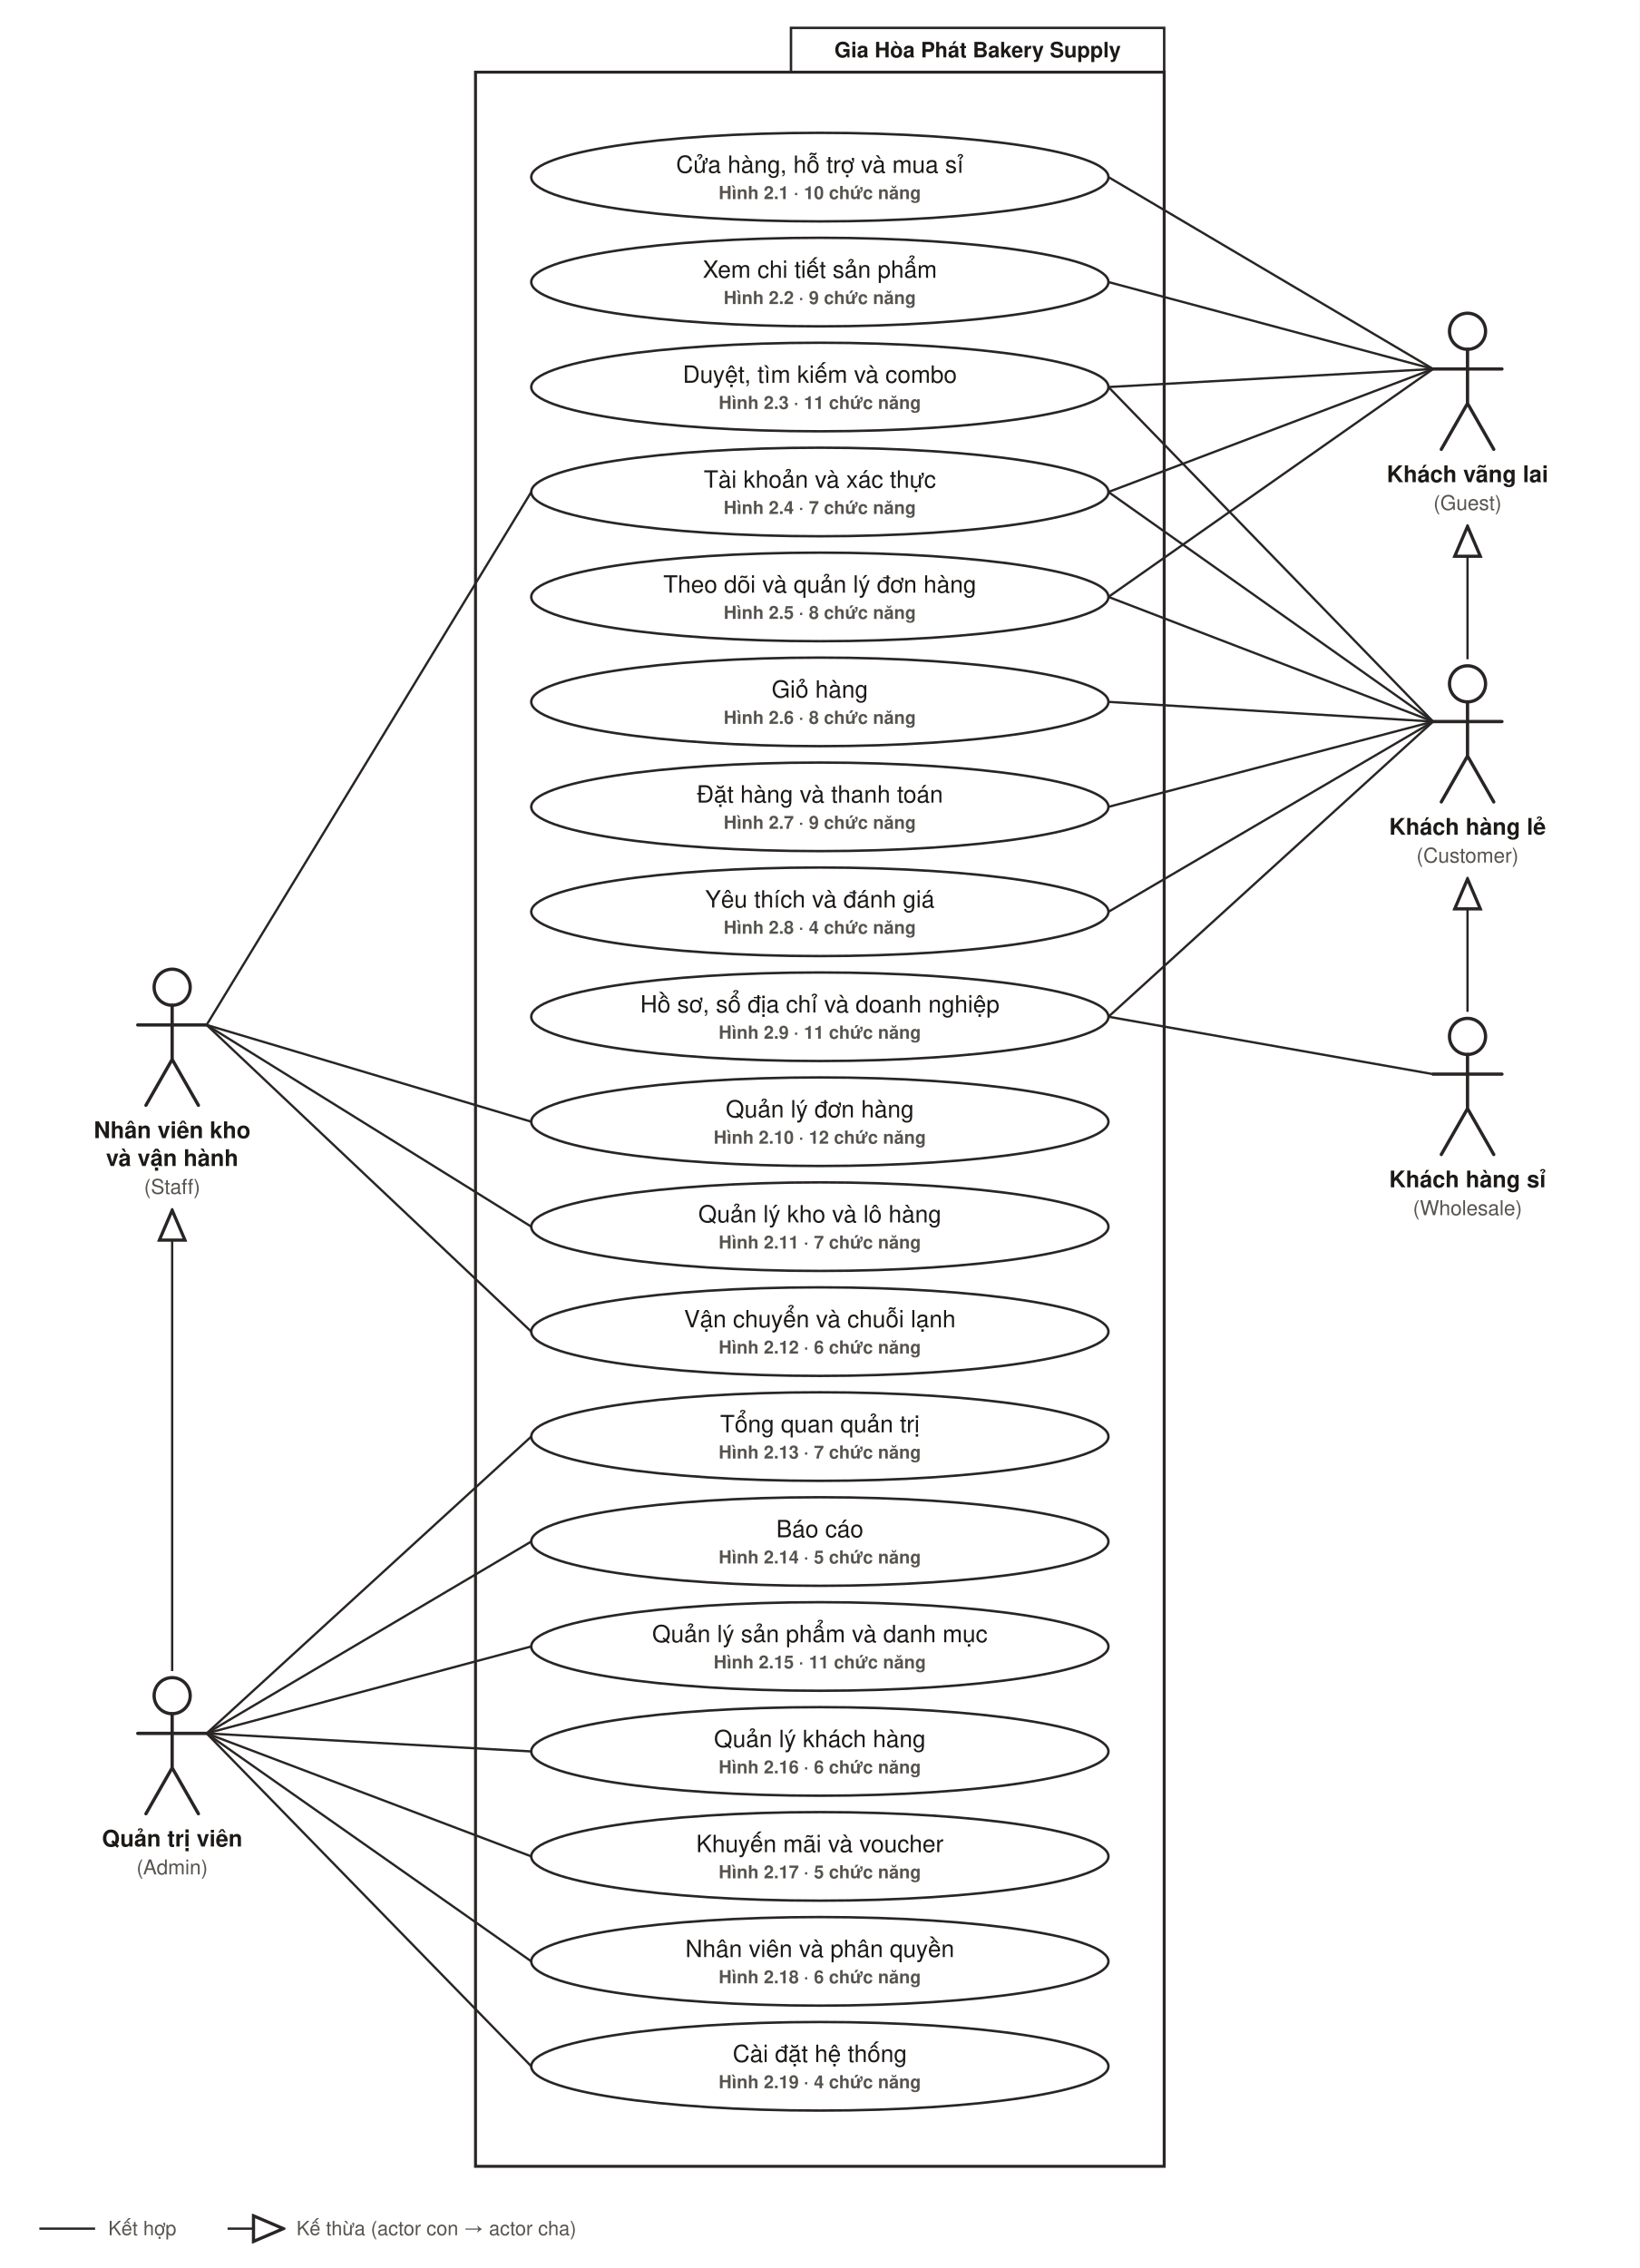
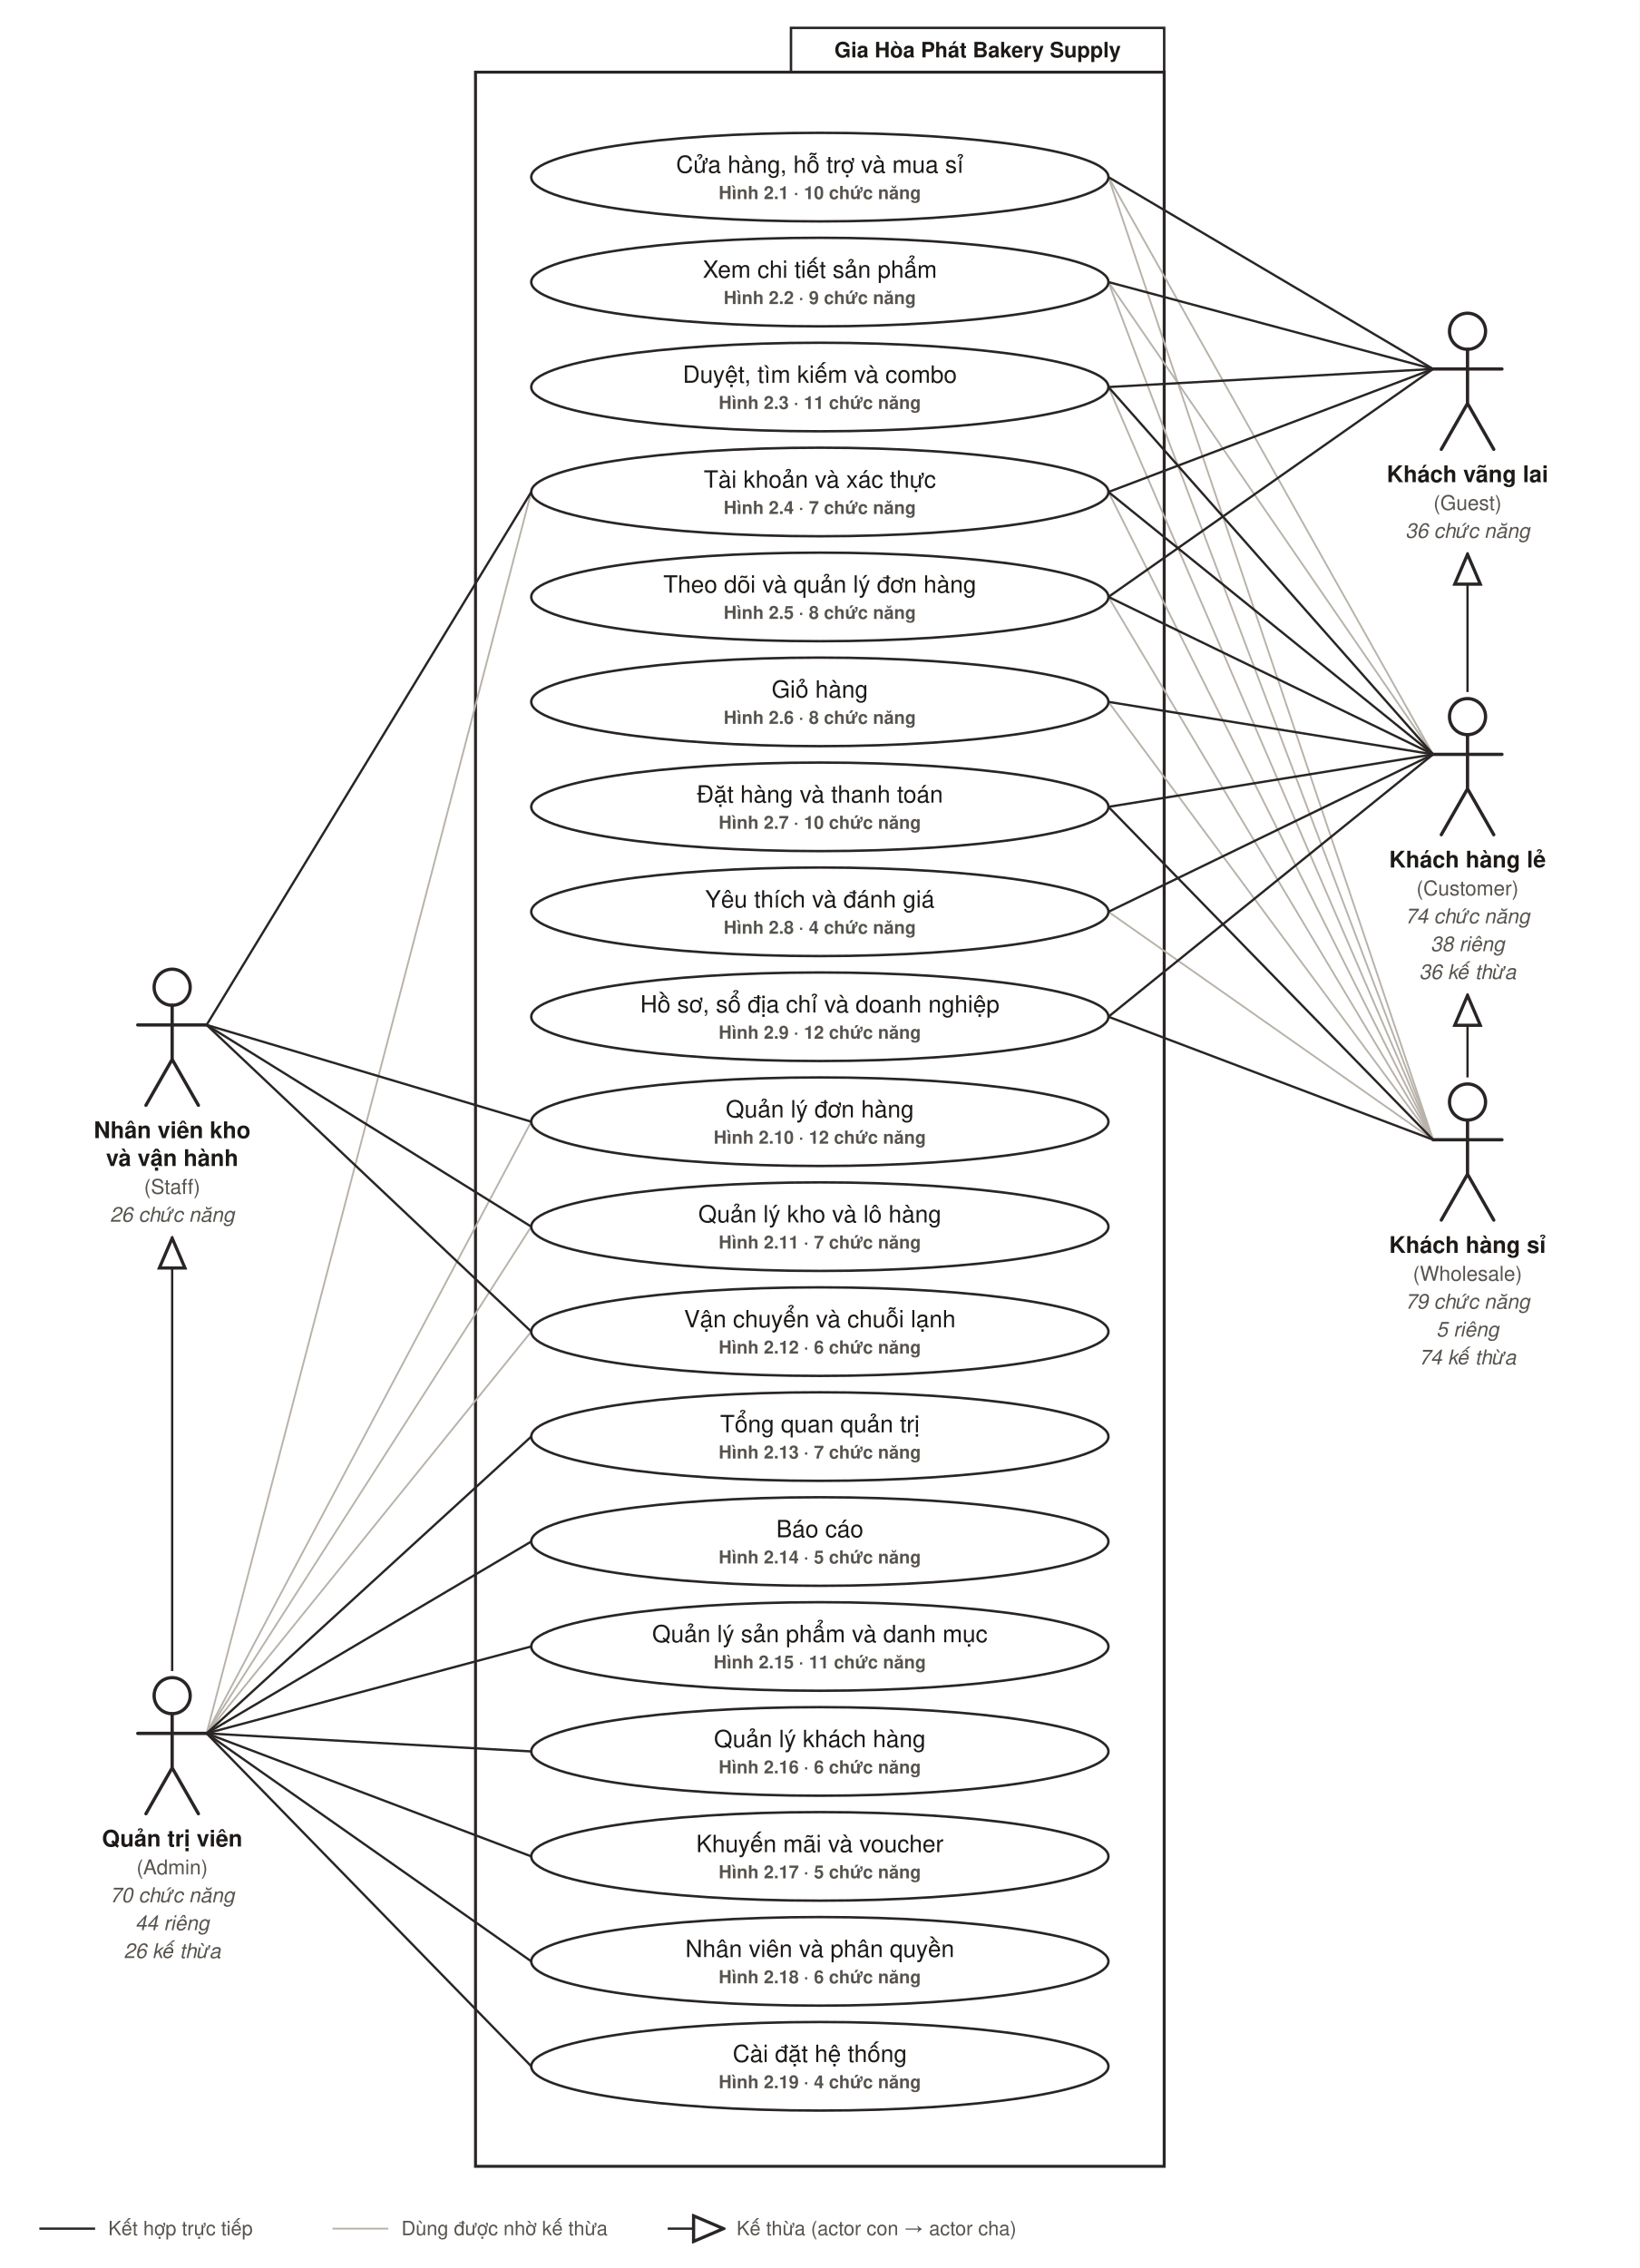
<svg xmlns="http://www.w3.org/2000/svg" width="1000" height="1383" viewBox="0 0 1000 1383" font-family="'Helvetica Neue', Helvetica, Arial, sans-serif">
  <defs>
    <marker id="open" viewBox="0 0 12 12" refX="11" refY="6" markerWidth="11" markerHeight="11" orient="auto">
      <path d="M1 1 L11 6 L1 11" fill="none" stroke="#292524" stroke-width="1.5" />
    </marker>
    <marker id="tri" viewBox="0 0 16 14" refX="15" refY="7" markerWidth="15" markerHeight="13" orient="auto">
      <path d="M1 1 L15 7 L1 13 Z" fill="#fff" stroke="#292524" stroke-width="1.5" />
    </marker>
  </defs>
  <rect width="100%" height="100%" fill="#FFFFFF" />
  <rect x="482.4" y="17" width="227.6" height="27" fill="#fff" stroke="#292524" stroke-width="1.5" />
  <text x="596.2" y="35" text-anchor="middle" font-size="13" font-weight="600" fill="#1C1917">Gia Hòa Phát Bakery Supply</text>
  <rect x="290" y="44" width="420" height="1277" fill="#fff" stroke="#292524" stroke-width="1.8" />
+   <line x1="874.0" y1="460.0" x2="676.0" y2="108.0" stroke="#B8B2AA" stroke-width="1.1" />
+   <line x1="874.0" y1="460.0" x2="676.0" y2="172.0" stroke="#B8B2AA" stroke-width="1.1" />
+   <line x1="874.0" y1="695.0" x2="676.0" y2="236.0" stroke="#B8B2AA" stroke-width="1.1" />
+   <line x1="874.0" y1="695.0" x2="676.0" y2="300.0" stroke="#B8B2AA" stroke-width="1.1" />
+   <line x1="874.0" y1="695.0" x2="676.0" y2="364.0" stroke="#B8B2AA" stroke-width="1.1" />
+   <line x1="874.0" y1="695.0" x2="676.0" y2="428.0" stroke="#B8B2AA" stroke-width="1.1" />
+   <line x1="874.0" y1="695.0" x2="676.0" y2="556.0" stroke="#B8B2AA" stroke-width="1.1" />
+   <line x1="874.0" y1="695.0" x2="676.0" y2="108.0" stroke="#B8B2AA" stroke-width="1.1" />
+   <line x1="874.0" y1="695.0" x2="676.0" y2="172.0" stroke="#B8B2AA" stroke-width="1.1" />
+   <line x1="126.0" y1="1057.0" x2="324.0" y2="300.0" stroke="#B8B2AA" stroke-width="1.1" />
+   <line x1="126.0" y1="1057.0" x2="324.0" y2="684.0" stroke="#B8B2AA" stroke-width="1.1" />
+   <line x1="126.0" y1="1057.0" x2="324.0" y2="748.0" stroke="#B8B2AA" stroke-width="1.1" />
+   <line x1="126.0" y1="1057.0" x2="324.0" y2="812.0" stroke="#B8B2AA" stroke-width="1.1" />
  <line x1="874.0" y1="225.0" x2="676.0" y2="108.0" stroke="#292524" stroke-width="1.4" />
  <line x1="874.0" y1="225.0" x2="676.0" y2="172.0" stroke="#292524" stroke-width="1.4" />
  <line x1="874.0" y1="225.0" x2="676.0" y2="236.0" stroke="#292524" stroke-width="1.4" />
  <line x1="874.0" y1="225.0" x2="676.0" y2="300.0" stroke="#292524" stroke-width="1.4" />
  <line x1="874.0" y1="225.0" x2="676.0" y2="364.0" stroke="#292524" stroke-width="1.4" />
-   <line x1="874.0" y1="440.0" x2="676.0" y2="236.0" stroke="#292524" stroke-width="1.4" />
-   <line x1="874.0" y1="440.0" x2="676.0" y2="300.0" stroke="#292524" stroke-width="1.4" />
-   <line x1="874.0" y1="440.0" x2="676.0" y2="364.0" stroke="#292524" stroke-width="1.4" />
-   <line x1="874.0" y1="440.0" x2="676.0" y2="428.0" stroke="#292524" stroke-width="1.4" />
-   <line x1="874.0" y1="440.0" x2="676.0" y2="492.0" stroke="#292524" stroke-width="1.4" />
-   <line x1="874.0" y1="440.0" x2="676.0" y2="556.0" stroke="#292524" stroke-width="1.4" />
-   <line x1="874.0" y1="440.0" x2="676.0" y2="620.0" stroke="#292524" stroke-width="1.4" />
-   <line x1="874.0" y1="655.0" x2="676.0" y2="620.0" stroke="#292524" stroke-width="1.4" />
+   <line x1="874.0" y1="460.0" x2="676.0" y2="236.0" stroke="#292524" stroke-width="1.4" />
+   <line x1="874.0" y1="460.0" x2="676.0" y2="300.0" stroke="#292524" stroke-width="1.4" />
+   <line x1="874.0" y1="460.0" x2="676.0" y2="364.0" stroke="#292524" stroke-width="1.4" />
+   <line x1="874.0" y1="460.0" x2="676.0" y2="428.0" stroke="#292524" stroke-width="1.4" />
+   <line x1="874.0" y1="460.0" x2="676.0" y2="492.0" stroke="#292524" stroke-width="1.4" />
+   <line x1="874.0" y1="460.0" x2="676.0" y2="556.0" stroke="#292524" stroke-width="1.4" />
+   <line x1="874.0" y1="460.0" x2="676.0" y2="620.0" stroke="#292524" stroke-width="1.4" />
+   <line x1="874.0" y1="695.0" x2="676.0" y2="492.0" stroke="#292524" stroke-width="1.4" />
+   <line x1="874.0" y1="695.0" x2="676.0" y2="620.0" stroke="#292524" stroke-width="1.4" />
  <line x1="126.0" y1="625.0" x2="324.0" y2="300.0" stroke="#292524" stroke-width="1.4" />
  <line x1="126.0" y1="625.0" x2="324.0" y2="684.0" stroke="#292524" stroke-width="1.4" />
  <line x1="126.0" y1="625.0" x2="324.0" y2="748.0" stroke="#292524" stroke-width="1.4" />
  <line x1="126.0" y1="625.0" x2="324.0" y2="812.0" stroke="#292524" stroke-width="1.4" />
  <line x1="126.0" y1="1057.0" x2="324.0" y2="876.0" stroke="#292524" stroke-width="1.4" />
  <line x1="126.0" y1="1057.0" x2="324.0" y2="940.0" stroke="#292524" stroke-width="1.4" />
  <line x1="126.0" y1="1057.0" x2="324.0" y2="1004.0" stroke="#292524" stroke-width="1.4" />
  <line x1="126.0" y1="1057.0" x2="324.0" y2="1068.0" stroke="#292524" stroke-width="1.4" />
  <line x1="126.0" y1="1057.0" x2="324.0" y2="1132.0" stroke="#292524" stroke-width="1.4" />
  <line x1="126.0" y1="1057.0" x2="324.0" y2="1196.0" stroke="#292524" stroke-width="1.4" />
  <line x1="126.0" y1="1057.0" x2="324.0" y2="1260.0" stroke="#292524" stroke-width="1.4" />
-   <line x1="895.0" y1="402.0" x2="895.0" y2="321.0" stroke="#292524" stroke-width="1.4" marker-end="url(#tri)" />
-   <line x1="895.0" y1="617.0" x2="895.0" y2="536.0" stroke="#292524" stroke-width="1.4" marker-end="url(#tri)" />
-   <line x1="105.0" y1="1019.0" x2="105.0" y2="738.0" stroke="#292524" stroke-width="1.4" marker-end="url(#tri)" />
+   <line x1="895.0" y1="422.0" x2="895.0" y2="338.0" stroke="#292524" stroke-width="1.4" marker-end="url(#tri)" />
+   <line x1="895.0" y1="657.0" x2="895.0" y2="607.0" stroke="#292524" stroke-width="1.4" marker-end="url(#tri)" />
+   <line x1="105.0" y1="1019.0" x2="105.0" y2="755.0" stroke="#292524" stroke-width="1.4" marker-end="url(#tri)" />
  <g>
    <ellipse cx="500" cy="108" rx="176" ry="27" fill="#fff" stroke="#292524" stroke-width="1.5" />
    <text x="500" y="105.4" text-anchor="middle" font-size="14.5" font-weight="500" fill="#1C1917">Cửa hàng, hỗ trợ và mua sỉ</text>
    <text x="500" y="121.4" text-anchor="middle" font-size="11" font-weight="700" fill="#57534E">Hình 2.1 · 10 chức năng</text>
  </g>
  <g>
    <ellipse cx="500" cy="172" rx="176" ry="27" fill="#fff" stroke="#292524" stroke-width="1.5" />
    <text x="500" y="169.4" text-anchor="middle" font-size="14.5" font-weight="500" fill="#1C1917">Xem chi tiết sản phẩm</text>
    <text x="500" y="185.4" text-anchor="middle" font-size="11" font-weight="700" fill="#57534E">Hình 2.2 · 9 chức năng</text>
  </g>
  <g>
    <ellipse cx="500" cy="236" rx="176" ry="27" fill="#fff" stroke="#292524" stroke-width="1.5" />
    <text x="500" y="233.4" text-anchor="middle" font-size="14.5" font-weight="500" fill="#1C1917">Duyệt, tìm kiếm và combo</text>
    <text x="500" y="249.4" text-anchor="middle" font-size="11" font-weight="700" fill="#57534E">Hình 2.3 · 11 chức năng</text>
  </g>
  <g>
    <ellipse cx="500" cy="300" rx="176" ry="27" fill="#fff" stroke="#292524" stroke-width="1.5" />
    <text x="500" y="297.4" text-anchor="middle" font-size="14.5" font-weight="500" fill="#1C1917">Tài khoản và xác thực</text>
    <text x="500" y="313.4" text-anchor="middle" font-size="11" font-weight="700" fill="#57534E">Hình 2.4 · 7 chức năng</text>
  </g>
  <g>
    <ellipse cx="500" cy="364" rx="176" ry="27" fill="#fff" stroke="#292524" stroke-width="1.5" />
    <text x="500" y="361.4" text-anchor="middle" font-size="14.5" font-weight="500" fill="#1C1917">Theo dõi và quản lý đơn hàng</text>
    <text x="500" y="377.4" text-anchor="middle" font-size="11" font-weight="700" fill="#57534E">Hình 2.5 · 8 chức năng</text>
  </g>
  <g>
    <ellipse cx="500" cy="428" rx="176" ry="27" fill="#fff" stroke="#292524" stroke-width="1.5" />
    <text x="500" y="425.4" text-anchor="middle" font-size="14.5" font-weight="500" fill="#1C1917">Giỏ hàng</text>
    <text x="500" y="441.4" text-anchor="middle" font-size="11" font-weight="700" fill="#57534E">Hình 2.6 · 8 chức năng</text>
  </g>
  <g>
    <ellipse cx="500" cy="492" rx="176" ry="27" fill="#fff" stroke="#292524" stroke-width="1.5" />
    <text x="500" y="489.4" text-anchor="middle" font-size="14.5" font-weight="500" fill="#1C1917">Đặt hàng và thanh toán</text>
-     <text x="500" y="505.4" text-anchor="middle" font-size="11" font-weight="700" fill="#57534E">Hình 2.7 · 9 chức năng</text>
+     <text x="500" y="505.4" text-anchor="middle" font-size="11" font-weight="700" fill="#57534E">Hình 2.7 · 10 chức năng</text>
  </g>
  <g>
    <ellipse cx="500" cy="556" rx="176" ry="27" fill="#fff" stroke="#292524" stroke-width="1.5" />
    <text x="500" y="553.4" text-anchor="middle" font-size="14.5" font-weight="500" fill="#1C1917">Yêu thích và đánh giá</text>
    <text x="500" y="569.4" text-anchor="middle" font-size="11" font-weight="700" fill="#57534E">Hình 2.8 · 4 chức năng</text>
  </g>
  <g>
    <ellipse cx="500" cy="620" rx="176" ry="27" fill="#fff" stroke="#292524" stroke-width="1.5" />
    <text x="500" y="617.4" text-anchor="middle" font-size="14.5" font-weight="500" fill="#1C1917">Hồ sơ, sổ địa chỉ và doanh nghiệp</text>
-     <text x="500" y="633.4" text-anchor="middle" font-size="11" font-weight="700" fill="#57534E">Hình 2.9 · 11 chức năng</text>
+     <text x="500" y="633.4" text-anchor="middle" font-size="11" font-weight="700" fill="#57534E">Hình 2.9 · 12 chức năng</text>
  </g>
  <g>
    <ellipse cx="500" cy="684" rx="176" ry="27" fill="#fff" stroke="#292524" stroke-width="1.5" />
    <text x="500" y="681.4" text-anchor="middle" font-size="14.5" font-weight="500" fill="#1C1917">Quản lý đơn hàng</text>
    <text x="500" y="697.4" text-anchor="middle" font-size="11" font-weight="700" fill="#57534E">Hình 2.10 · 12 chức năng</text>
  </g>
  <g>
    <ellipse cx="500" cy="748" rx="176" ry="27" fill="#fff" stroke="#292524" stroke-width="1.5" />
    <text x="500" y="745.4" text-anchor="middle" font-size="14.5" font-weight="500" fill="#1C1917">Quản lý kho và lô hàng</text>
    <text x="500" y="761.4" text-anchor="middle" font-size="11" font-weight="700" fill="#57534E">Hình 2.11 · 7 chức năng</text>
  </g>
  <g>
    <ellipse cx="500" cy="812" rx="176" ry="27" fill="#fff" stroke="#292524" stroke-width="1.5" />
    <text x="500" y="809.4" text-anchor="middle" font-size="14.5" font-weight="500" fill="#1C1917">Vận chuyển và chuỗi lạnh</text>
    <text x="500" y="825.4" text-anchor="middle" font-size="11" font-weight="700" fill="#57534E">Hình 2.12 · 6 chức năng</text>
  </g>
  <g>
    <ellipse cx="500" cy="876" rx="176" ry="27" fill="#fff" stroke="#292524" stroke-width="1.5" />
    <text x="500" y="873.4" text-anchor="middle" font-size="14.5" font-weight="500" fill="#1C1917">Tổng quan quản trị</text>
    <text x="500" y="889.4" text-anchor="middle" font-size="11" font-weight="700" fill="#57534E">Hình 2.13 · 7 chức năng</text>
  </g>
  <g>
    <ellipse cx="500" cy="940" rx="176" ry="27" fill="#fff" stroke="#292524" stroke-width="1.5" />
    <text x="500" y="937.4" text-anchor="middle" font-size="14.5" font-weight="500" fill="#1C1917">Báo cáo</text>
    <text x="500" y="953.4" text-anchor="middle" font-size="11" font-weight="700" fill="#57534E">Hình 2.14 · 5 chức năng</text>
  </g>
  <g>
    <ellipse cx="500" cy="1004" rx="176" ry="27" fill="#fff" stroke="#292524" stroke-width="1.5" />
    <text x="500" y="1001.4" text-anchor="middle" font-size="14.5" font-weight="500" fill="#1C1917">Quản lý sản phẩm và danh mục</text>
    <text x="500" y="1017.4" text-anchor="middle" font-size="11" font-weight="700" fill="#57534E">Hình 2.15 · 11 chức năng</text>
  </g>
  <g>
    <ellipse cx="500" cy="1068" rx="176" ry="27" fill="#fff" stroke="#292524" stroke-width="1.5" />
    <text x="500" y="1065.4" text-anchor="middle" font-size="14.5" font-weight="500" fill="#1C1917">Quản lý khách hàng</text>
    <text x="500" y="1081.4" text-anchor="middle" font-size="11" font-weight="700" fill="#57534E">Hình 2.16 · 6 chức năng</text>
  </g>
  <g>
    <ellipse cx="500" cy="1132" rx="176" ry="27" fill="#fff" stroke="#292524" stroke-width="1.5" />
    <text x="500" y="1129.4" text-anchor="middle" font-size="14.5" font-weight="500" fill="#1C1917">Khuyến mãi và voucher</text>
    <text x="500" y="1145.4" text-anchor="middle" font-size="11" font-weight="700" fill="#57534E">Hình 2.17 · 5 chức năng</text>
  </g>
  <g>
    <ellipse cx="500" cy="1196" rx="176" ry="27" fill="#fff" stroke="#292524" stroke-width="1.5" />
    <text x="500" y="1193.4" text-anchor="middle" font-size="14.5" font-weight="500" fill="#1C1917">Nhân viên và phân quyền</text>
    <text x="500" y="1209.4" text-anchor="middle" font-size="11" font-weight="700" fill="#57534E">Hình 2.18 · 6 chức năng</text>
  </g>
  <g>
    <ellipse cx="500" cy="1260" rx="176" ry="27" fill="#fff" stroke="#292524" stroke-width="1.5" />
    <text x="500" y="1257.4" text-anchor="middle" font-size="14.5" font-weight="500" fill="#1C1917">Cài đặt hệ thống</text>
    <text x="500" y="1273.4" text-anchor="middle" font-size="11" font-weight="700" fill="#57534E">Hình 2.19 · 4 chức năng</text>
  </g>
  <g>
    <circle cx="895" cy="202" r="11" fill="#fff" stroke="#292524" stroke-width="2" />
    <path d="M895 213 V246 M874 225 H916 M895 246 L879 274 M895 246 L911 274" fill="none" stroke="#292524" stroke-width="2" stroke-linecap="round" />
    <text x="895" y="294" text-anchor="middle" font-size="14" font-weight="700" fill="#1C1917">Khách vãng lai</text>
    <text x="895" y="311" text-anchor="middle" font-size="12.5" font-weight="400" fill="#57534E">(Guest)</text>
-   </g>
-   <g>
-     <circle cx="895" cy="417" r="11" fill="#fff" stroke="#292524" stroke-width="2" />
-     <path d="M895 428 V461 M874 440 H916 M895 461 L879 489 M895 461 L911 489" fill="none" stroke="#292524" stroke-width="2" stroke-linecap="round" />
-     <text x="895" y="509" text-anchor="middle" font-size="14" font-weight="700" fill="#1C1917">Khách hàng lẻ</text>
-     <text x="895" y="526" text-anchor="middle" font-size="12.5" font-weight="400" fill="#57534E">(Customer)</text>
-   </g>
-   <g>
-     <circle cx="895" cy="632" r="11" fill="#fff" stroke="#292524" stroke-width="2" />
-     <path d="M895 643 V676 M874 655 H916 M895 676 L879 704 M895 676 L911 704" fill="none" stroke="#292524" stroke-width="2" stroke-linecap="round" />
-     <text x="895" y="724" text-anchor="middle" font-size="14" font-weight="700" fill="#1C1917">Khách hàng sỉ</text>
-     <text x="895" y="741" text-anchor="middle" font-size="12.5" font-weight="400" fill="#57534E">(Wholesale)</text>
+     <text x="895" y="328" text-anchor="middle" font-size="12.5" font-weight="400" font-style="italic" fill="#57534E">36 chức năng</text>
+   </g>
+   <g>
+     <circle cx="895" cy="437" r="11" fill="#fff" stroke="#292524" stroke-width="2" />
+     <path d="M895 448 V481 M874 460 H916 M895 481 L879 509 M895 481 L911 509" fill="none" stroke="#292524" stroke-width="2" stroke-linecap="round" />
+     <text x="895" y="529" text-anchor="middle" font-size="14" font-weight="700" fill="#1C1917">Khách hàng lẻ</text>
+     <text x="895" y="546" text-anchor="middle" font-size="12.5" font-weight="400" fill="#57534E">(Customer)</text>
+     <text x="895" y="563" text-anchor="middle" font-size="12.5" font-weight="400" font-style="italic" fill="#57534E">74 chức năng</text>
+     <text x="895" y="580" text-anchor="middle" font-size="12.5" font-weight="400" font-style="italic" fill="#57534E">38 riêng</text>
+     <text x="895" y="597" text-anchor="middle" font-size="12.5" font-weight="400" font-style="italic" fill="#57534E">36 kế thừa</text>
+   </g>
+   <g>
+     <circle cx="895" cy="672" r="11" fill="#fff" stroke="#292524" stroke-width="2" />
+     <path d="M895 683 V716 M874 695 H916 M895 716 L879 744 M895 716 L911 744" fill="none" stroke="#292524" stroke-width="2" stroke-linecap="round" />
+     <text x="895" y="764" text-anchor="middle" font-size="14" font-weight="700" fill="#1C1917">Khách hàng sỉ</text>
+     <text x="895" y="781" text-anchor="middle" font-size="12.5" font-weight="400" fill="#57534E">(Wholesale)</text>
+     <text x="895" y="798" text-anchor="middle" font-size="12.5" font-weight="400" font-style="italic" fill="#57534E">79 chức năng</text>
+     <text x="895" y="815" text-anchor="middle" font-size="12.5" font-weight="400" font-style="italic" fill="#57534E">5 riêng</text>
+     <text x="895" y="832" text-anchor="middle" font-size="12.5" font-weight="400" font-style="italic" fill="#57534E">74 kế thừa</text>
  </g>
  <g>
    <circle cx="105" cy="602" r="11" fill="#fff" stroke="#292524" stroke-width="2" />
    <path d="M105 613 V646 M84 625 H126 M105 646 L89 674 M105 646 L121 674" fill="none" stroke="#292524" stroke-width="2" stroke-linecap="round" />
    <text x="105" y="694" text-anchor="middle" font-size="14" font-weight="700" fill="#1C1917">Nhân viên kho</text>
    <text x="105" y="711" text-anchor="middle" font-size="14" font-weight="700" fill="#1C1917">và vận hành</text>
    <text x="105" y="728" text-anchor="middle" font-size="12.5" font-weight="400" fill="#57534E">(Staff)</text>
+     <text x="105" y="745" text-anchor="middle" font-size="12.5" font-weight="400" font-style="italic" fill="#57534E">26 chức năng</text>
  </g>
  <g>
    <circle cx="105" cy="1034" r="11" fill="#fff" stroke="#292524" stroke-width="2" />
    <path d="M105 1045 V1078 M84 1057 H126 M105 1078 L89 1106 M105 1078 L121 1106" fill="none" stroke="#292524" stroke-width="2" stroke-linecap="round" />
    <text x="105" y="1126" text-anchor="middle" font-size="14" font-weight="700" fill="#1C1917">Quản trị viên</text>
    <text x="105" y="1143" text-anchor="middle" font-size="12.5" font-weight="400" fill="#57534E">(Admin)</text>
+     <text x="105" y="1160" text-anchor="middle" font-size="12.5" font-weight="400" font-style="italic" fill="#57534E">70 chức năng</text>
+     <text x="105" y="1177" text-anchor="middle" font-size="12.5" font-weight="400" font-style="italic" fill="#57534E">44 riêng</text>
+     <text x="105" y="1194" text-anchor="middle" font-size="12.5" font-weight="400" font-style="italic" fill="#57534E">26 kế thừa</text>
  </g>
  <g transform="translate(24,1359)">
    <line x1="0" y1="0" x2="34" y2="0" stroke="#292524" stroke-width="1.4" />
-     <text x="42" y="4" font-size="12" fill="#57534E">Kết hợp</text>
-   </g>
-   <g transform="translate(138.8,1359)">
+     <text x="42" y="4" font-size="12" fill="#57534E">Kết hợp trực tiếp</text>
+   </g>
+   <g transform="translate(202.8,1359)">
+     <line x1="0" y1="0" x2="34" y2="0" stroke="#B8B2AA" stroke-width="1.1" />
+     <text x="42" y="4" font-size="12" fill="#57534E">Dùng được nhờ kế thừa</text>
+   </g>
+   <g transform="translate(407.2,1359)">
    <line x1="0" y1="0" x2="34" y2="0" stroke="#292524" stroke-width="1.4" marker-end="url(#tri)" />
    <text x="42" y="4" font-size="12" fill="#57534E">Kế thừa (actor con → actor cha)</text>
  </g>
</svg>
